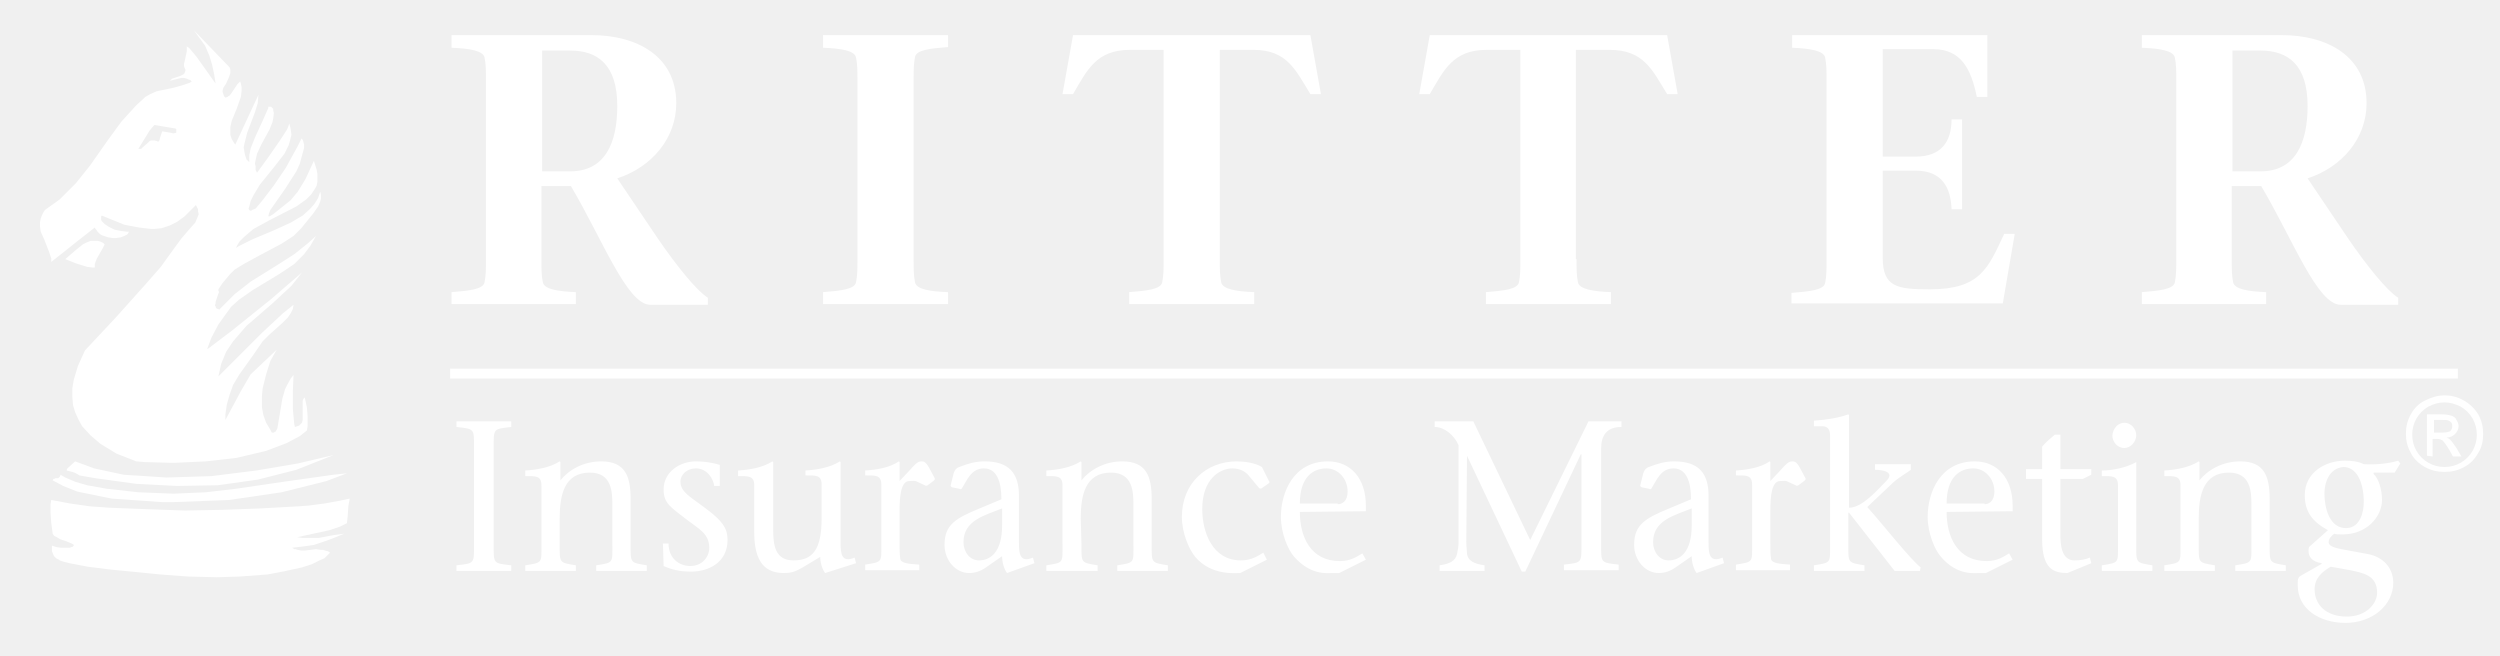
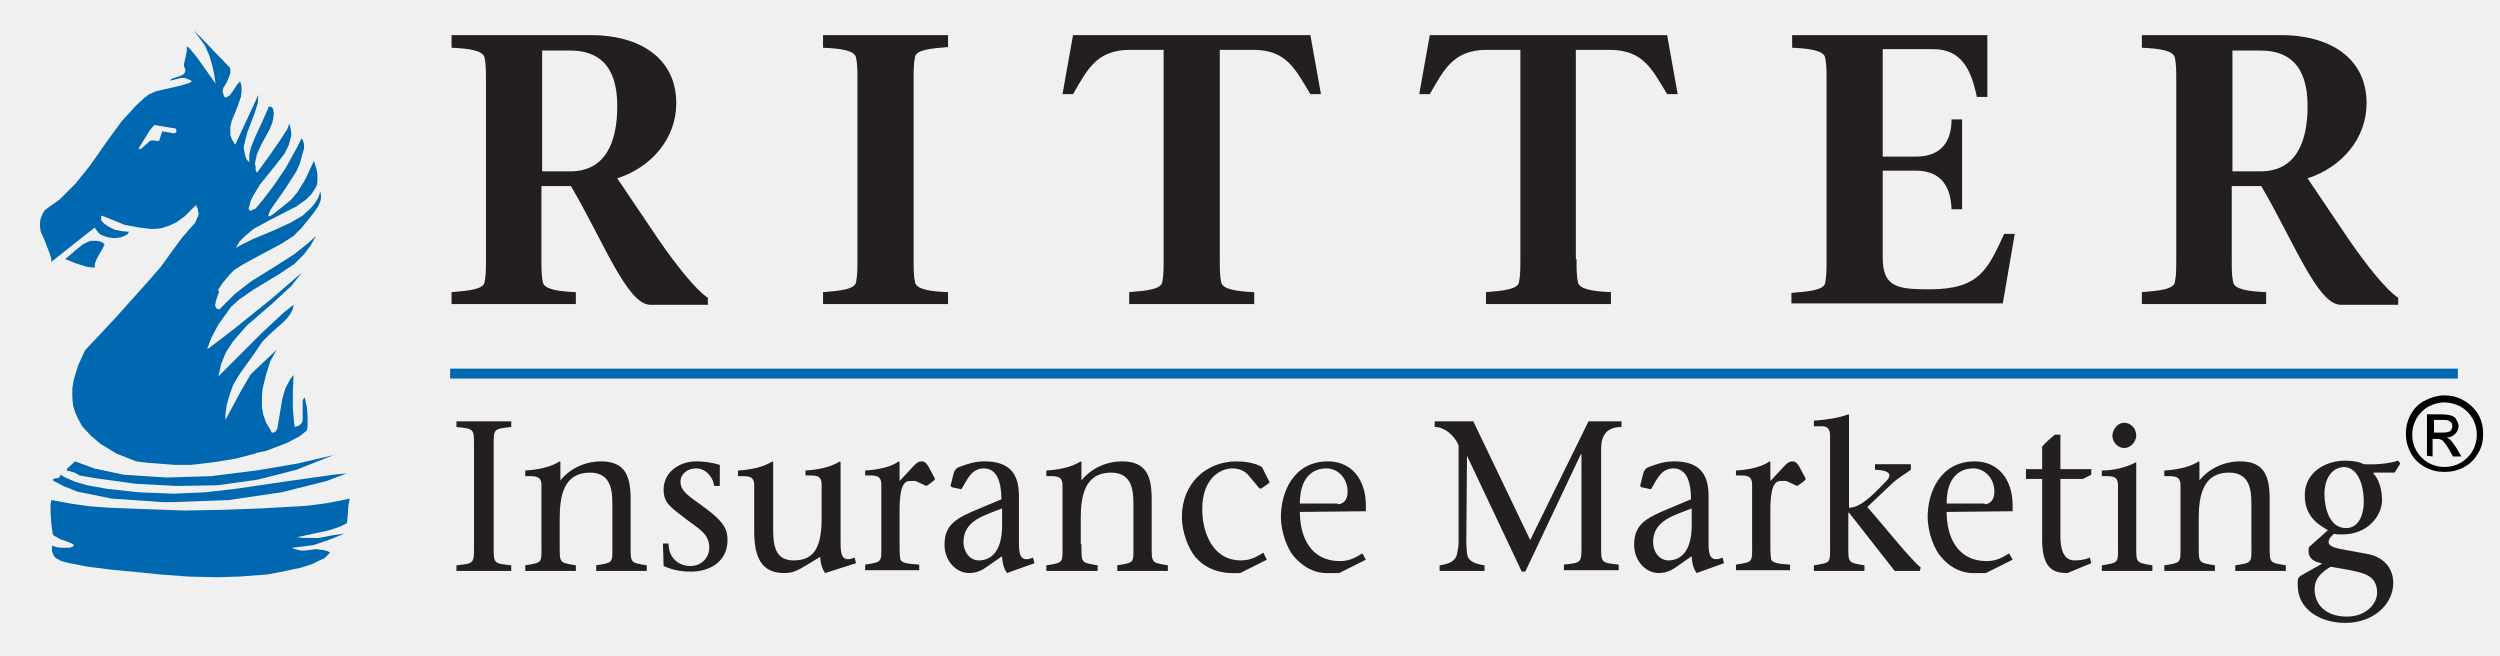
- <svg xmlns="http://www.w3.org/2000/svg" version="1.1" id="Layer_1" x="0px" y="0px" viewBox="0 0 356 93.4" style="enable-background:new 0 0 356 93.4;" xml:space="preserve">
-   <style type="text/css">
- 	.st0{fill:#FFFFFF;}
- 	.st1{fill:none;stroke:#FFFFFF;stroke-width:1.409;}
- </style>
-   <path class="st0" d="M70.3,77.5c0,2.8-0.1,2.7,2.5,3v0.8H65v-0.8c2.6-0.3,2.5-0.2,2.5-3V63.8c0-2.8,0.1-2.7-2.5-3V60h7.8v0.8  c-2.6,0.3-2.5,0.2-2.5,3V77.5z M79.7,77.5c0,2.7-0.1,2.6,2.3,3v0.8h-7.2v-0.8c2.5-0.4,2.3-0.3,2.3-3v-8.4c0-1.4-0.9-1.3-2.3-1.3V67  c1.6-0.1,3.5-0.4,4.9-1.3l0.1,0.1v2.6c1.2-1.5,3.3-2.7,5.8-2.7c3.5,0,4.2,2.2,4.2,5.4v6.4c0,2.7-0.1,2.6,2.3,3v0.8h-7.2v-0.8  c2.5-0.4,2.3-0.3,2.3-3v-5.6c0-1.9-0.1-4.6-3.2-4.6c-3.7,0-4.3,3.3-4.3,6.5L79.7,77.5L79.7,77.5z M94.4,77.4h0.8  c0,2.1,1.5,3.2,3.1,3.2c1.7,0,2.7-1.3,2.7-2.6c0-2-1.5-2.7-3.2-4c-2.3-1.8-3.3-2.3-3.3-4.3c0-2.5,2.3-4,4.6-4c0.9,0,2.1,0.1,3.4,0.5  v3h-0.8c-0.1-1-1-2.5-2.6-2.5c-1.2,0-2.2,0.8-2.2,1.9c0,1.5,1.5,2.2,3.6,3.8c2.7,2,3.1,3.1,3.1,4.5c0,3.2-2.7,4.5-5.2,4.5  c-1.6,0-2.8-0.3-3.9-0.8L94.4,77.4L94.4,77.4z M117.5,81.6c-0.4-0.5-0.7-1.5-0.7-2.3l-2.5,1.5c-1.2,0.7-1.8,0.8-2.7,0.8  c-3.3,0-4.2-2.5-4.2-5.9v-6.6c0-1.4-0.9-1.3-2.3-1.3V67c1.6-0.1,3.5-0.4,4.9-1.3l0.1,0.1v9.6c0,2.3,0.3,4.4,2.9,4.4c2.7,0,4-1.5,4-6  V69c0-1.4-0.9-1.3-2.3-1.3V67c1.6-0.1,3.5-0.4,4.9-1.3l0.1,0.1v11.5c0,1.5,0.1,2.9,2,2.1l0.2,0.8L117.5,81.6z M130.6,68.6  c-0.3-0.2-0.6-0.1-1.1-0.1c-1.2,0-1.4,2.1-1.4,4.2v4.7c0,1,0,1.4,0.1,2.2c0.1,0.6,1.2,0.7,2.7,0.8v0.8h-7.7v-0.8  c2.5-0.4,2.3-0.3,2.3-3V69c0-1.4-0.9-1.3-2.3-1.3V67c1.6-0.1,3.5-0.4,4.8-1.3l0.1,0.1v2.7l1.5-1.6c0.7-0.8,1.1-1.2,1.6-1.2  c0.3,0,0.6,0,1.1,0.9l0.8,1.5c0.1,0.2-0.1,0.3-0.2,0.4l-0.8,0.6c-0.2,0.1-0.3,0.1-0.4,0L130.6,68.6L130.6,68.6z M143.4,81.6  c-0.4-0.5-0.7-1.5-0.7-2.4l-2.3,1.6c-0.7,0.5-1.5,0.8-2.4,0.8c-1.9,0-3.5-1.8-3.5-4c0-2.9,1.6-3.8,5-5.2l3.1-1.3  c0-2.6-0.7-4.4-2.5-4.4s-2.4,1.7-3.1,2.8c-0.1,0.2-0.2,0.2-0.4,0.1l-1-0.2c-0.2-0.1-0.3-0.2-0.2-0.4l0.4-1.6  c0.2-0.6,0.5-0.8,0.8-0.9c1.3-0.5,2.3-0.8,3.6-0.8c3.4,0,4.9,1.6,4.9,4.9v6.7c0,1.5,0.1,2.9,2,2.1l0.2,0.8L143.4,81.6L143.4,81.6z   M142.7,72.4c-2.5,1-5.5,1.7-5.5,4.8c0,1.4,0.9,2.6,2.2,2.6c1.5,0,3.3-1,3.3-5V72.4z M154,77.5c0,2.7-0.1,2.6,2.3,3v0.8H149v-0.8  c2.5-0.4,2.3-0.3,2.3-3v-8.4c0-1.4-0.9-1.3-2.3-1.3V67c1.6-0.1,3.5-0.4,4.9-1.3l0.1,0.1v2.6c1.2-1.5,3.3-2.7,5.8-2.7  c3.5,0,4.2,2.2,4.2,5.4v6.4c0,2.7-0.1,2.6,2.3,3v0.8h-7.2v-0.8c2.5-0.4,2.3-0.3,2.3-3v-5.6c0-1.9-0.1-4.6-3.2-4.6  c-3.7,0-4.3,3.3-4.3,6.5L154,77.5L154,77.5z M180.4,79.7l-3.8,1.9c-0.7,0-4.1,0.4-6.4-2.3c-0.9-1.1-1.9-3.4-1.9-5.7  c0-4.8,3.5-7.9,7.8-7.9c1.1,0,2.6,0.2,3.6,0.8l1,2c0.1,0.1,0.1,0.2,0,0.3l-1,0.7c-0.1,0.1-0.3,0.1-0.4,0l-1.5-1.8  c-0.4-0.5-1.2-1-2.3-1c-1.7,0-4.3,1.4-4.3,5.8c0,3.2,1.4,7.3,5.5,7.3c1.6,0,2.5-0.7,3.2-1.1L180.4,79.7L180.4,79.7z M185.1,72.9  c0,3.5,1.5,7,5.7,7c1.6,0,2.5-0.7,3.2-1.1l0.5,0.9l-3.8,1.9h-0.9c-0.7,0-3.1,0.4-5.5-2.3c-0.9-1-1.9-3.4-1.9-5.7  c0-3.5,1.8-7.9,6.7-7.9c3.3,0,5.4,2.5,5.4,6.3v0.8L185.1,72.9L185.1,72.9z M190.5,71.8c0.6,0,1.4-0.4,1.4-1.8c0-1.9-1.4-3.3-3-3.3  c-1.9,0-3.8,1.2-3.8,5h5.4L190.5,71.8z M208.9,64.9l-0.1,12.3c0,0.6,0.1,1.2,0.1,1.6c0.1,1.1,1.1,1.5,2.5,1.7v0.8H205v-0.8  c1.4-0.2,2.3-0.6,2.5-1.7c0.1-0.5,0.2-1,0.2-1.6V63.4c-0.6-1.4-2-2.6-3.4-2.6V60h5.5l8.1,16.9l8.3-16.9h4.7v0.8  c-2.1,0-2.9,1.2-2.9,3.1v13.5c0,2.8-0.1,2.7,2.5,3v0.8h-7.8v-0.8c2.6-0.3,2.5-0.2,2.5-3V64.7h-0.1l-7.9,16.7h-0.5L208.9,64.9  L208.9,64.9z M241.6,81.6c-0.4-0.5-0.7-1.5-0.7-2.4l-2.3,1.6c-0.7,0.5-1.5,0.8-2.4,0.8c-1.9,0-3.5-1.8-3.5-4c0-2.9,1.6-3.8,5-5.2  l3.1-1.3c0-2.6-0.7-4.4-2.5-4.4s-2.4,1.7-3.1,2.8c-0.1,0.2-0.2,0.2-0.4,0.1l-1-0.2c-0.2-0.1-0.3-0.2-0.2-0.4l0.4-1.6  c0.2-0.6,0.5-0.8,0.8-0.9c1.3-0.5,2.3-0.8,3.6-0.8c3.4,0,4.9,1.6,4.9,4.9v6.7c0,1.5,0.1,2.9,2,2.1l0.2,0.8L241.6,81.6L241.6,81.6z   M240.9,72.4c-2.5,1-5.5,1.7-5.5,4.8c0,1.4,0.9,2.6,2.2,2.6c1.5,0,3.3-1,3.3-5V72.4z M254.6,68.6c-0.3-0.2-0.6-0.1-1.1-0.1  c-1.2,0-1.4,2.1-1.4,4.2v4.7c0,1,0,1.4,0.1,2.2c0.1,0.6,1.2,0.7,2.7,0.8v0.8h-7.7v-0.8c2.5-0.4,2.3-0.3,2.3-3V69  c0-1.4-0.9-1.3-2.3-1.3V67c1.6-0.1,3.5-0.4,4.8-1.3l0.1,0.1v2.7l1.5-1.6c0.7-0.8,1.1-1.2,1.6-1.2c0.3,0,0.6,0,1.1,0.9l0.8,1.5  c0.1,0.2-0.1,0.3-0.2,0.4l-0.8,0.6c-0.2,0.1-0.3,0.1-0.4,0L254.6,68.6L254.6,68.6z M273.4,81.3h-3.6l-6.5-8.3h-0.1v4.5  c0,2.7-0.1,2.6,2.3,3v0.8h-7.2v-0.8c2.5-0.4,2.3-0.3,2.3-3V62c0-0.8-0.3-1.3-1.1-1.3h-1.2v-0.8c1.7-0.1,3.6-0.4,4.9-0.9l0.1,0.1  v13.2c1.9,0,4-2.5,5.3-3.8s-0.5-1.6-1.6-1.6v-0.8h5.1v0.8c-0.5,0.4-1.6,1-2.5,1.8l-3.7,3.5c2.5,2.8,6,7.3,7.6,8.6L273.4,81.3  L273.4,81.3z M277.2,72.9c0,3.5,1.5,7,5.7,7c1.6,0,2.5-0.7,3.2-1.1l0.5,0.9l-3.8,1.9h-0.9c-0.7,0-3.2,0.4-5.5-2.3  c-0.9-1-1.9-3.4-1.9-5.7c0-3.5,1.8-7.9,6.7-7.9c3.3,0,5.4,2.5,5.4,6.3v0.8L277.2,72.9L277.2,72.9z M282.6,71.8  c0.6,0,1.4-0.4,1.4-1.8c0-1.9-1.4-3.3-3-3.3c-1.9,0-3.8,1.2-3.8,5h5.4V71.8z M297.8,67.6l-1.2,0.6h-3.2v8c0,1.2,0.1,3.6,2,3.6  c0.8,0,1.5-0.1,2.2-0.4l0.2,0.8l-3.4,1.4c-2,0-3.6-0.6-3.6-4.8v-8.6h-2.3v-1.4h2.3v-3.2c0.5-0.6,1.1-1.1,1.8-1.7h0.8v4.9h4.4  L297.8,67.6L297.8,67.6z M304.2,65.8v11.7c0,2.7-0.1,2.6,2.3,3v0.8h-7.2v-0.8c2.5-0.4,2.3-0.3,2.3-3v-8.4c0-1.4-0.9-1.3-2.3-1.3V67  C300.8,67,302.8,66.6,304.2,65.8L304.2,65.8z M302.5,60.2c0.9,0,1.7,0.8,1.7,1.8c0,0.9-0.8,1.8-1.7,1.8c-0.9,0-1.7-0.8-1.7-1.8  C300.9,61,301.6,60.2,302.5,60.2z M313.1,77.5c0,2.7-0.1,2.6,2.3,3v0.8h-7.2v-0.8c2.5-0.4,2.3-0.3,2.3-3v-8.4c0-1.4-0.9-1.3-2.3-1.3  V67c1.6-0.1,3.5-0.4,4.9-1.3l0.1,0.1v2.6c1.2-1.5,3.3-2.7,5.8-2.7c3.5,0,4.2,2.2,4.2,5.4v6.4c0,2.7-0.1,2.6,2.3,3v0.8h-7.2v-0.8  c2.5-0.4,2.3-0.3,2.3-3v-5.6c0-1.9-0.1-4.6-3.2-4.6c-3.7,0-4.3,3.3-4.3,6.5L313.1,77.5L313.1,77.5z M338,67.5  c0.7,0.6,1.2,2.2,1.2,3.7c0,2.3-2.1,4.9-5.6,4.9c-0.5,0-1,0-1.2-0.1c-0.4,0.3-0.8,0.7-0.8,1.2c0,0.7,1.2,0.9,2.9,1.2l2.7,0.5  c2.1,0.4,3.6,1.9,3.6,4.1c0,3.1-2.9,5.7-6.8,5.7c-3.7,0-6.8-2-6.8-5.3c0-0.5-0.1-1.1,0.4-1.4l3-1.7v-0.1c-1.3-0.2-2.1-0.9-1.8-2.3  l2.7-2.4c-2.2-1.2-3.3-2.6-3.3-5c0-3.2,2.9-4.9,5.7-4.9c1,0,1.9,0.1,2.7,0.5c1.9,0.1,3.6-0.1,4.9-0.5l0.3,0.4l-0.8,1.3h-3L338,67.5z   M331.9,80.7c-1.2,0.7-2.3,1.6-2.3,3.2c0,2.2,1.6,3.9,4.6,3.9c2.7,0,4.3-1.8,4.3-3.4c0-2.5-2-2.8-3.8-3.2L331.9,80.7L331.9,80.7z   M331,70.3c0,2,0.7,5,3.2,4.9c1.9-0.1,2.4-2.3,2.4-3.7c0-2.8-1-5-2.9-5C331.6,66.7,331,68.8,331,70.3z M64.3,5h19.9  c6.5,0,12.1,3,12.1,9.7c0,5-3.5,9.1-8.4,10.7l5.8,8.6c2.6,3.8,5.5,7.4,7.1,8.4v1h-8.2c-3.3,0-6.8-9.3-11.3-16.9h-4.2v10.4  c0,1.5,0,2.3,0.2,3.3s2.2,1.3,4.7,1.4v1.7H64.3v-1.7c2.5-0.2,4.5-0.4,4.7-1.4s0.2-1.9,0.2-3.3V11.5c0-1.5,0-2.3-0.2-3.3  s-2.2-1.3-4.7-1.4V5z M77.2,24.4h4c5,0,6.7-4.1,6.7-9.3c0-5.9-2.8-7.9-6.7-7.9h-4V24.4z M130.1,36.9c0,1.5,0,2.3,0.2,3.3  s2.1,1.3,4.7,1.4v1.7h-17.8v-1.7c2.5-0.2,4.5-0.4,4.7-1.4s0.2-1.9,0.2-3.3V11.5c0-1.5,0-2.3-0.2-3.3s-2.1-1.3-4.7-1.4V5H135v1.7  c-2.5,0.2-4.5,0.4-4.7,1.4s-0.2,1.9-0.2,3.3V36.9z M173.7,36.9c0,1.5,0,2.3,0.2,3.3s2.2,1.3,4.7,1.4v1.7h-17.8v-1.7  c2.5-0.2,4.5-0.4,4.7-1.4s0.2-1.9,0.2-3.3V7.1h-4.8c-4.8,0-6.1,2.9-8.1,6.3h-1.5l1.5-8.4h33.8l1.5,8.4h-1.5  c-2.1-3.4-3.3-6.3-8.1-6.3h-4.8L173.7,36.9L173.7,36.9z M224.5,36.9c0,1.5,0,2.3,0.2,3.3s2.2,1.3,4.7,1.4v1.7h-17.8v-1.7  c2.5-0.2,4.5-0.4,4.7-1.4s0.2-1.9,0.2-3.3V7.1h-4.8c-4.8,0-6.1,2.9-8.1,6.3h-1.5l1.5-8.4h33.8l1.5,8.4h-1.5  c-2.1-3.4-3.3-6.3-8.2-6.3h-4.8v29.8L224.5,36.9z M255.2,41.7c2.5-0.2,4.5-0.4,4.7-1.4s0.2-1.9,0.2-3.3V11.5c0-1.5,0-2.3-0.2-3.3  s-2.2-1.3-4.7-1.4V5H283v8.8h-1.5c-0.8-3.9-2.2-6.8-6.2-6.8h-7.2v15.3h4.7c3.6,0,5.1-2.1,5.1-5.3h1.5v12.8h-1.5  c-0.1-3-1.3-5.5-5.1-5.5h-4.7v12.4c0,4.2,2.1,4.5,6.7,4.5c7.2,0,8.3-3,10.6-7.9h1.5l-1.7,9.9h-30.1v-1.5L255.2,41.7z M305,5h19.9  c6.5,0,12.1,3,12.1,9.7c0,5-3.5,9.1-8.4,10.7l5.8,8.6c2.6,3.8,5.5,7.4,7.1,8.4v1h-8.2c-3.3,0-6.8-9.3-11.3-16.9h-4.2v10.4  c0,1.5,0,2.3,0.2,3.3s2.2,1.3,4.7,1.4v1.7H305v-1.7c2.5-0.2,4.5-0.4,4.7-1.4s0.2-1.9,0.2-3.3V11.5c0-1.5,0-2.3-0.2-3.3  s-2.2-1.3-4.7-1.4V5z M317.9,24.4h4c5,0,6.7-4.1,6.7-9.3c0-5.9-2.8-7.9-6.7-7.9h-4V24.4z" />
-   <path class="st1" d="M64.1,53.2H350" />
-   <path class="st0" d="M49.4,67.4l-2.9,1.1l-6.4,1.6l-7.5,1.1l-7.9,0.3h-1.6L15.9,71L11,70l-2-0.8l-1.5-0.8l0.1-0.2h0.1l0.2-0.1h0.4  L8.4,68l0.1-0.1l0.1-0.2v-0.1L9.3,68l1.4,0.6l1.7,0.5l2.8,0.5l4.5,0.5l5,0.2l4.6-0.2l4.3-0.5l6.8-1l7.1-1 M47.5,64.8l-5.3,2.1  l-5.5,1.4L31,69.1l-5.8,0.1l-5.8-0.3l-5.8-0.8l-2.3-0.4L11,67.5l-0.4-0.2l-0.3-0.1L9.5,67v-0.1l0.1-0.2l1.1-1l2.7,1l4.2,0.9l6.1,0.4  l6.4-0.2l6.4-0.8l5.9-1 M14.9,34.8l-0.3,0.6l-0.8,1.4l-0.2,0.5l-0.1,0.3v0.5h-0.3L12.4,38l-1.6-0.5l-1.5-0.6l1.5-1.3l1-0.8l0.6-0.3  l0.5-0.2h1l0.4,0.1l0.4,0.2 M45.6,27.3l-0.3,0.9L44.8,29l-0.6,0.7l-1.1,1l-1.7,1L39,32.8l-3.1,1.3L34.1,35l-0.5,0.3l0.2-0.4l0.3-0.5  l0.7-0.7l1.3-1.1l2.2-1.2l3.9-2l1.4-1l0.7-0.7l0.6-0.9l0.2-0.4l0.1-0.5v-1.1l-0.1-0.6l-0.4-1.3l-1.2,2.6l-1.1,1.8l-1,1.2l-2.5,2  l-0.5,0.3h-0.2l0.1-0.4l0.2-0.5l2.1-3l1.6-2.5l0.5-1.1l0.4-1.5l0.2-0.7v-0.5l-0.1-0.4l-0.1-0.3l-0.2-0.2v0.1l-0.5,1l-1.7,3.1  L39,26.4l-1.6,2.1l-1,1.2l-0.5,0.2L35.8,30h-0.2l-0.1-0.1l-0.1-0.2l0.1-0.3l0.2-0.8l0.4-0.8l0.9-1.5l2.1-2.6l1.4-1.8l0.6-1.2  l0.2-0.7l0.2-0.8l-0.1-0.8l-0.2-0.8l-0.3,0.8l-1.1,1.7l-1.6,2.3l-1.6,2.2l-0.2-0.4v-0.5l-0.1-0.4l0.1-0.5l0.2-0.9l0.6-1.3l1.2-2.2  l0.4-1l0.1-0.5l0.1-0.8l-0.1-0.4v-0.2l-0.2-0.2l-0.1-0.1h-0.4v0.2l-0.8,1.8l-1.1,2.4l-0.6,1.5l-0.2,1v1l-0.4-0.4l-0.2-0.6l-0.1-0.5  L34.7,21l0.1-0.5l0.4-1.6l1.1-2.9l0.4-1.3l0.1-1.2l-3.3,7.1l-0.2-0.3L33,19.8l-0.2-0.6v-1.1l0.2-0.9l0.7-1.7l0.6-1.7l0.1-0.8v-0.6  l-0.1-0.5l-0.1-0.3l-0.3,0.3L33.8,12L33,13.2l-0.3,0.4l-0.2,0.1l-0.1,0.1l-0.3,0.1l-0.2-0.2l-0.1-0.3l-0.1-0.3v-0.2l0.1-0.4l0.4-0.6  l0.4-0.9l0.1-0.3l0.1-0.3V9.9l-0.1-0.3l-5.1-5.3l0.8,1.1l0.8,1.1l0.6,1.4l0.4,1.3l0.3,1.4l0.2,1.3L28,8.1l-1-1.2l-0.4-0.3v0.7  l-0.3,1.4l-0.1,0.4v0.3l0.1,0.3l0.1,0.2v0.2l-0.1,0.2v0.1l-0.1,0.1l-0.1,0.1l-0.2,0.1l-0.2,0.1l-0.9,0.3l-0.3,0.1l-0.1,0.1l-0.1,0.1  l-0.1,0.1l0.4-0.1l1.2-0.3h0.4l0.4,0.1l0.2,0.1l0.3,0.1l0.2,0.2L27,11.8l-0.9,0.3l-1.4,0.4L22.3,13l-0.9,0.4l-0.7,0.4L19.4,15  l-2.1,2.3l-1.9,2.6l-2.6,3.7l-2,2.5l-2.3,2.3l-2.1,1.5l-0.2,0.3L6,30.6l-0.2,0.5l-0.1,0.5v0.7L5.8,33l0.5,1.1L7,35.9l0.3,0.9v0.5  l3.9-3.1l2.3-1.8l0.1,0.2l0.1,0.1l0.2,0.3l0.3,0.3l0.3,0.2l0.6,0.2l0.3,0.1l0.7,0.1h0.4l0.7-0.1l0.5-0.2l0.4-0.2l0.1-0.1l0.1-0.2  l0.1-0.1h-0.3l-0.8-0.1l-1-0.2l-0.8-0.4l-0.6-0.4l-0.2-0.2l-0.2-0.2l-0.1-0.2v-0.5l0.1-0.1l3.2,1.3l2.1,0.4l1.7,0.2H22l1-0.1  l1.2-0.4l1-0.5l1.1-0.8l1.6-1.6l0.2,0.4l0.1,0.2v0.3l0.1,0.4L28.1,31l-0.3,0.7L27,32.6L25.8,34l-1.1,1.5L22.9,38l-2.1,2.4l-4.3,4.8  l-4.4,4.7l-1,2.2l-0.6,2l-0.2,1.2v1.2l0.1,1.2l0.3,1l0.5,1.1l0.5,0.9l1.2,1.3l1.4,1.2l2.3,1.4l2.8,1.1l1.2,0.1l3.6,0.1H25l4.3-0.2  l4.4-0.5l4.2-1l2.9-1.1l1.9-1l1-0.8l0.1-0.6v-1.5L43.7,58l-0.3-1.4l-0.2,0.2l-0.1,0.3v2.7L43,60.2l-0.1,0.1l-0.2,0.2l-0.1,0.1  l-0.3,0.1L42,60.8l-0.1-0.4l-0.2-2.2v-2.4l0.1-2.4l-0.4,0.5l-0.5,0.9l-0.3,0.6l-0.4,1.4l-0.5,3L39.5,61l-0.1,0.2l-0.2,0.3h-0.1  L39,61.6h-0.3l-0.2-0.4l-0.6-1l-0.4-1.1L37.3,58v-1.6l0.1-1.1l0.5-2l0.6-1.9l0.9-1.6l-3.7,3.5l-1.4,2.4l-2.2,4.1V59l0.2-1.4l0.4-1.4  l0.5-1.4l0.9-1.5l2-2.8l1.3-1.9l0.9-0.9l1.9-1.7l0.8-0.8l0.4-0.6l0.3-0.6l0.1-0.6l-1.5,1.2l-3,2.8l-4.2,4.2l-2,2l0.4-1.8l0.7-1.7  l1-1.5l1.9-2.2l3.7-3.2l2.7-2.5l1.5-1.9l-4.4,3.8L33,47.1l-3.3,2.5l-0.2,0.1l0.6-1.6l1-1.9l1.8-2.5l1.1-1l2-1.4l3.8-2.3l2.1-1.4  l1.4-1.4l0.9-1.2l0.8-1.4l-1.1,1l-2,1.6l-2.5,1.6l-3.7,2.3l-2.3,1.8l-2.2,2.2L31.1,44H31l-0.2-0.1l-0.1-0.2v-0.1l-0.1-0.1l0.1-0.3  V43l0.4-1.2l0.1-0.2l-0.1-0.2v-0.2l0.6-0.9l1-1.2l0.7-0.7l1.3-0.8l2.2-1.2l3.2-1.7l1.7-1.1l1.1-1.1l1.7-2.1l0.7-1l0.3-0.7l0.1-0.4  v-0.6L45.6,27.3z M25.1,18.9L25.1,18.9L24.7,19l-0.4-0.1l-1.2-0.2l-0.3,0.9L22.7,20l-0.2,0.2l-0.1-0.1L22,20h-0.5l-0.2,0.1l-0.2,0.2  L20.3,21l-0.2,0.2h-0.4l0.8-1.3l0.8-1.3l0.5-0.6l0.2-0.2l3,0.5l0.1,0.1C25.1,18.4,25.1,18.9,25.1,18.9z M49.4,74.5l-1,0.5l-1.5,0.5  L44.6,76l-2.3,0.5l0.8,0.1h2.3l2.1-0.4L49,76l-1.7,0.7l-1.4,0.5l-1.2,0.4l-1.4,0.2L41.6,78l0.3,0.2h0.2l0.3,0.1l0.5,0.1h0.5l1.6-0.2  l0.7,0.1H46l0.3,0.1l0.4,0.1l0.3,0.2L46.7,79l-0.5,0.5l-0.7,0.3l-1,0.5L43,80.8l-2.3,0.5l-2.6,0.5l-4,0.3l-3.2,0.1l-4.1-0.1l-4-0.3  l-7.1-0.7l-3.2-0.4l-2.6-0.5L9.1,80l-0.6-0.2l-0.1-0.1L8,79.5l-0.3-0.3L7.6,79l-0.2-0.5v-0.8L8,77.9L8.7,78H10l0.1-0.1h0.2l0.1-0.1  l0.1-0.1v-0.1l-0.1-0.1l-0.2-0.1l-0.7-0.3l-0.9-0.3l-0.5-0.3l-0.4-0.2L7.5,76l-0.2-1.5L7.2,73v-1.2l0.1-0.6l2.7,0.5l2.8,0.4l2.8,0.2  l5.1,0.2l5.6,0.2l5.4-0.1l5.4-0.2l5.4-0.3l1.4-0.1l2.3-0.3l2.2-0.4l1.4-0.3l-0.2,1.1l-0.1,1.5" />
-   <path class="st0" d="M348.1,56.3c0.9,0,1.8,0.2,2.7,0.7c0.9,0.5,1.6,1.2,2.1,2c0.5,0.9,0.7,1.8,0.7,2.8s-0.2,1.9-0.7,2.7  c-0.5,0.9-1.2,1.6-2,2c-0.9,0.5-1.8,0.7-2.8,0.7s-1.9-0.2-2.8-0.7s-1.6-1.2-2-2c-0.5-0.9-0.7-1.8-0.7-2.7c0-1,0.2-1.9,0.7-2.8  c0.5-0.9,1.2-1.6,2.1-2C346.2,56.6,347.1,56.3,348.1,56.3L348.1,56.3z M348.1,57.3c-0.8,0-1.5,0.2-2.3,0.6c-0.7,0.4-1.3,1-1.7,1.7  c-0.4,0.7-0.6,1.5-0.6,2.3s0.2,1.6,0.6,2.3c0.4,0.7,1,1.3,1.7,1.7c0.7,0.4,1.5,0.6,2.3,0.6s1.6-0.2,2.3-0.6c0.7-0.4,1.3-1,1.7-1.7  c0.4-0.7,0.6-1.5,0.6-2.3s-0.2-1.6-0.6-2.3s-1-1.3-1.7-1.7C349.6,57.5,348.8,57.3,348.1,57.3z M345.6,64.9V59h2  c0.7,0,1.2,0.1,1.5,0.2c0.3,0.1,0.6,0.3,0.7,0.6c0.2,0.3,0.3,0.6,0.3,0.9c0,0.4-0.2,0.8-0.5,1.1s-0.7,0.5-1.2,0.5  c0.2,0.1,0.4,0.2,0.5,0.3c0.2,0.2,0.5,0.6,0.9,1.2l0.7,1.2h-1.2l-0.5-0.9c-0.4-0.7-0.8-1.2-1-1.4c-0.2-0.1-0.4-0.2-0.8-0.2h-0.6V65  L345.6,64.9L345.6,64.9z M346.6,61.6h1.2c0.6,0,0.9-0.1,1.1-0.2c0.2-0.2,0.3-0.4,0.3-0.7c0-0.2,0-0.3-0.1-0.5  c-0.1-0.1-0.2-0.2-0.4-0.3c-0.2-0.1-0.5-0.1-1-0.1h-1.1V61.6z" />
+ <svg xmlns="http://www.w3.org/2000/svg" version="1.1" id="Layer_1" x="0" y="0" viewBox="0 0 356 93.4" xml:space="preserve">
+   <style>.st2{fill-rule:evenodd;clip-rule:evenodd;fill:#0067b1}</style>
+   <path d="M70.3 77.5c0 2.8-.1 2.7 2.5 3v.8H65v-.8c2.6-.3 2.5-.2 2.5-3V63.8c0-2.8.1-2.7-2.5-3V60h7.8v.8c-2.6.3-2.5.2-2.5 3v13.7zm9.4 0c0 2.7-.1 2.6 2.3 3v.8h-7.2v-.8c2.5-.4 2.3-.3 2.3-3v-8.4c0-1.4-.9-1.3-2.3-1.3V67c1.6-.1 3.5-.4 4.9-1.3l.1.1v2.6c1.2-1.5 3.3-2.7 5.8-2.7 3.5 0 4.2 2.2 4.2 5.4v6.4c0 2.7-.1 2.6 2.3 3v.8h-7.2v-.8c2.5-.4 2.3-.3 2.3-3v-5.6c0-1.9-.1-4.6-3.2-4.6-3.7 0-4.3 3.3-4.3 6.5v3.7zm14.7-.1h.8c0 2.1 1.5 3.2 3.1 3.2 1.7 0 2.7-1.3 2.7-2.6 0-2-1.5-2.7-3.2-4-2.3-1.8-3.3-2.3-3.3-4.3 0-2.5 2.3-4 4.6-4 .9 0 2.1.1 3.4.5v3h-.8c-.1-1-1-2.5-2.6-2.5-1.2 0-2.2.8-2.2 1.9 0 1.5 1.5 2.2 3.6 3.8 2.7 2 3.1 3.1 3.1 4.5 0 3.2-2.7 4.5-5.2 4.5-1.6 0-2.8-.3-3.9-.8l-.1-3.2zm23.1 4.2c-.4-.5-.7-1.5-.7-2.3l-2.5 1.5c-1.2.7-1.8.8-2.7.8-3.3 0-4.2-2.5-4.2-5.9v-6.6c0-1.4-.9-1.3-2.3-1.3V67c1.6-.1 3.5-.4 4.9-1.3l.1.1v9.6c0 2.3.3 4.4 2.9 4.4 2.7 0 4-1.5 4-6V69c0-1.4-.9-1.3-2.3-1.3V67c1.6-.1 3.5-.4 4.9-1.3l.1.1v11.5c0 1.5.1 2.9 2 2.1l.2.8-4.4 1.4zm13.1-13c-.3-.2-.6-.1-1.1-.1-1.2 0-1.4 2.1-1.4 4.2v4.7c0 1 0 1.4.1 2.2.1.6 1.2.7 2.7.8v.8h-7.7v-.8c2.5-.4 2.3-.3 2.3-3V69c0-1.4-.9-1.3-2.3-1.3V67c1.6-.1 3.5-.4 4.8-1.3l.1.1v2.7l1.5-1.6c.7-.8 1.1-1.2 1.6-1.2.3 0 .6 0 1.1.9l.8 1.5c.1.2-.1.3-.2.4l-.8.6c-.2.1-.3.1-.4 0l-1.1-.5zm12.8 13c-.4-.5-.7-1.5-.7-2.4l-2.3 1.6c-.7.5-1.5.8-2.4.8-1.9 0-3.5-1.8-3.5-4 0-2.9 1.6-3.8 5-5.2l3.1-1.3c0-2.6-.7-4.4-2.5-4.4s-2.4 1.7-3.1 2.8c-.1.2-.2.2-.4.1l-1-.2c-.2-.1-.3-.2-.2-.4l.4-1.6c.2-.6.5-.8.8-.9 1.3-.5 2.3-.8 3.6-.8 3.4 0 4.9 1.6 4.9 4.9v6.7c0 1.5.1 2.9 2 2.1l.2.8-3.9 1.4zm-.7-9.2c-2.5 1-5.5 1.7-5.5 4.8 0 1.4.9 2.6 2.2 2.6 1.5 0 3.3-1 3.3-5v-2.4zm11.3 5.1c0 2.7-.1 2.6 2.3 3v.8H149v-.8c2.5-.4 2.3-.3 2.3-3v-8.4c0-1.4-.9-1.3-2.3-1.3V67c1.6-.1 3.5-.4 4.9-1.3l.1.1v2.6c1.2-1.5 3.3-2.7 5.8-2.7 3.5 0 4.2 2.2 4.2 5.4v6.4c0 2.7-.1 2.6 2.3 3v.8h-7.2v-.8c2.5-.4 2.3-.3 2.3-3v-5.6c0-1.9-.1-4.6-3.2-4.6-3.7 0-4.3 3.3-4.3 6.5v3.7h.1zm26.4 2.2l-3.8 1.9c-.7 0-4.1.4-6.4-2.3-.9-1.1-1.9-3.4-1.9-5.7 0-4.8 3.5-7.9 7.8-7.9 1.1 0 2.6.2 3.6.8l1 2c.1.1.1.2 0 .3l-1 .7c-.1.1-.3.1-.4 0l-1.5-1.8c-.4-.5-1.2-1-2.3-1-1.7 0-4.3 1.4-4.3 5.8 0 3.2 1.4 7.3 5.5 7.3 1.6 0 2.5-.7 3.2-1.1l.5 1zm4.7-6.8c0 3.5 1.5 7 5.7 7 1.6 0 2.5-.7 3.2-1.1l.5.9-3.8 1.9h-.9c-.7 0-3.1.4-5.5-2.3-.9-1-1.9-3.4-1.9-5.7 0-3.5 1.8-7.9 6.7-7.9 3.3 0 5.4 2.5 5.4 6.3v.8l-9.4.1zm5.4-1.1c.6 0 1.4-.4 1.4-1.8 0-1.9-1.4-3.3-3-3.3-1.9 0-3.8 1.2-3.8 5h5.4v.1zm18.4-6.9l-.1 12.3c0 .6.1 1.2.1 1.6.1 1.1 1.1 1.5 2.5 1.7v.8H205v-.8c1.4-.2 2.3-.6 2.5-1.7.1-.5.2-1 .2-1.6V63.4c-.6-1.4-2-2.6-3.4-2.6V60h5.5l8.1 16.9 8.3-16.9h4.7v.8c-2.1 0-2.9 1.2-2.9 3.1v13.5c0 2.8-.1 2.7 2.5 3v.8h-7.8v-.8c2.6-.3 2.5-.2 2.5-3V64.7h-.1l-7.9 16.7h-.5l-7.8-16.5zm32.7 16.7c-.4-.5-.7-1.5-.7-2.4l-2.3 1.6c-.7.5-1.5.8-2.4.8-1.9 0-3.5-1.8-3.5-4 0-2.9 1.6-3.8 5-5.2l3.1-1.3c0-2.6-.7-4.4-2.5-4.4s-2.4 1.7-3.1 2.8c-.1.2-.2.2-.4.1l-1-.2c-.2-.1-.3-.2-.2-.4l.4-1.6c.2-.6.5-.8.8-.9 1.3-.5 2.3-.8 3.6-.8 3.4 0 4.9 1.6 4.9 4.9v6.7c0 1.5.1 2.9 2 2.1l.2.8-3.9 1.4zm-.7-9.2c-2.5 1-5.5 1.7-5.5 4.8 0 1.4.9 2.6 2.2 2.6 1.5 0 3.3-1 3.3-5v-2.4zm13.7-3.8c-.3-.2-.6-.1-1.1-.1-1.2 0-1.4 2.1-1.4 4.2v4.7c0 1 0 1.4.1 2.2.1.6 1.2.7 2.7.8v.8h-7.7v-.8c2.5-.4 2.3-.3 2.3-3V69c0-1.4-.9-1.3-2.3-1.3V67c1.6-.1 3.5-.4 4.8-1.3l.1.1v2.7l1.5-1.6c.7-.8 1.1-1.2 1.6-1.2.3 0 .6 0 1.1.9l.8 1.5c.1.2-.1.3-.2.4l-.8.6c-.2.1-.3.1-.4 0l-1.1-.5zm18.8 12.7h-3.6l-6.5-8.3h-.1v4.5c0 2.7-.1 2.6 2.3 3v.8h-7.2v-.8c2.5-.4 2.3-.3 2.3-3V62c0-.8-.3-1.3-1.1-1.3h-1.2v-.8c1.7-.1 3.6-.4 4.9-.9l.1.1v13.2c1.9 0 4-2.5 5.3-3.8s-.5-1.6-1.6-1.6v-.8h5.1v.8c-.5.4-1.6 1-2.5 1.8l-3.7 3.5c2.5 2.8 6 7.3 7.6 8.6l-.1.5zm3.8-8.4c0 3.5 1.5 7 5.7 7 1.6 0 2.5-.7 3.2-1.1l.5.9-3.8 1.9h-.9c-.7 0-3.2.4-5.5-2.3-.9-1-1.9-3.4-1.9-5.7 0-3.5 1.8-7.9 6.7-7.9 3.3 0 5.4 2.5 5.4 6.3v.8l-9.4.1zm5.4-1.1c.6 0 1.4-.4 1.4-1.8 0-1.9-1.4-3.3-3-3.3-1.9 0-3.8 1.2-3.8 5h5.4v.1zm15.2-4.2l-1.2.6h-3.2v8c0 1.2.1 3.6 2 3.6.8 0 1.5-.1 2.2-.4l.2.8-3.4 1.4c-2 0-3.6-.6-3.6-4.8v-8.6h-2.3v-1.4h2.3v-3.2c.5-.6 1.1-1.1 1.8-1.7h.8v4.9h4.4v.8zm6.4-1.8v11.7c0 2.7-.1 2.6 2.3 3v.8h-7.2v-.8c2.5-.4 2.3-.3 2.3-3v-8.4c0-1.4-.9-1.3-2.3-1.3V67c1.5 0 3.5-.4 4.9-1.2zm-1.7-5.6c.9 0 1.7.8 1.7 1.8 0 .9-.8 1.8-1.7 1.8-.9 0-1.7-.8-1.7-1.8.1-1 .8-1.8 1.7-1.8zm10.6 17.3c0 2.7-.1 2.6 2.3 3v.8h-7.2v-.8c2.5-.4 2.3-.3 2.3-3v-8.4c0-1.4-.9-1.3-2.3-1.3V67c1.6-.1 3.5-.4 4.9-1.3l.1.1v2.6c1.2-1.5 3.3-2.7 5.8-2.7 3.5 0 4.2 2.2 4.2 5.4v6.4c0 2.7-.1 2.6 2.3 3v.8h-7.2v-.8c2.5-.4 2.3-.3 2.3-3v-5.6c0-1.9-.1-4.6-3.2-4.6-3.7 0-4.3 3.3-4.3 6.5v3.7zm24.9-10c.7.6 1.2 2.2 1.2 3.7 0 2.3-2.1 4.9-5.6 4.9-.5 0-1 0-1.2-.1-.4.3-.8.7-.8 1.2 0 .7 1.2.9 2.9 1.2l2.7.5c2.1.4 3.6 1.9 3.6 4.1 0 3.1-2.9 5.7-6.8 5.7-3.7 0-6.8-2-6.8-5.3 0-.5-.1-1.1.4-1.4l3-1.7v-.1c-1.3-.2-2.1-.9-1.8-2.3l2.7-2.4c-2.2-1.2-3.3-2.6-3.3-5 0-3.2 2.9-4.9 5.7-4.9 1 0 1.9.1 2.7.5 1.9.1 3.6-.1 4.9-.5l.3.4-.8 1.3h-3v.2zm-6.1 13.2c-1.2.7-2.3 1.6-2.3 3.2 0 2.2 1.6 3.9 4.6 3.9 2.7 0 4.3-1.8 4.3-3.4 0-2.5-2-2.8-3.8-3.2l-2.8-.5zm-.9-10.4c0 2 .7 5 3.2 4.9 1.9-.1 2.4-2.3 2.4-3.7 0-2.8-1-5-2.9-5-2.1.2-2.7 2.3-2.7 3.8zM64.3 5h19.9c6.5 0 12.1 3 12.1 9.7 0 5-3.5 9.1-8.4 10.7l5.8 8.6c2.6 3.8 5.5 7.4 7.1 8.4v1h-8.2c-3.3 0-6.8-9.3-11.3-16.9h-4.2v10.4c0 1.5 0 2.3.2 3.3s2.2 1.3 4.7 1.4v1.7H64.3v-1.7c2.5-.2 4.5-.4 4.7-1.4s.2-1.9.2-3.3V11.5c0-1.5 0-2.3-.2-3.3s-2.2-1.3-4.7-1.4V5zm12.9 19.4h4c5 0 6.7-4.1 6.7-9.3 0-5.9-2.8-7.9-6.7-7.9h-4v17.2zm52.9 12.5c0 1.5 0 2.3.2 3.3s2.1 1.3 4.7 1.4v1.7h-17.8v-1.7c2.5-.2 4.5-.4 4.7-1.4s.2-1.9.2-3.3V11.5c0-1.5 0-2.3-.2-3.3s-2.1-1.3-4.7-1.4V5H135v1.7c-2.5.2-4.5.4-4.7 1.4s-.2 1.9-.2 3.3v25.5zm43.6 0c0 1.5 0 2.3.2 3.3s2.2 1.3 4.7 1.4v1.7h-17.8v-1.7c2.5-.2 4.5-.4 4.7-1.4s.2-1.9.2-3.3V7.1h-4.8c-4.8 0-6.1 2.9-8.1 6.3h-1.5l1.5-8.4h33.8l1.5 8.4h-1.5c-2.1-3.4-3.3-6.3-8.1-6.3h-4.8v29.8zm50.8 0c0 1.5 0 2.3.2 3.3s2.2 1.3 4.7 1.4v1.7h-17.8v-1.7c2.5-.2 4.5-.4 4.7-1.4s.2-1.9.2-3.3V7.1h-4.8c-4.8 0-6.1 2.9-8.1 6.3h-1.5l1.5-8.4h33.8l1.5 8.4h-1.5c-2.1-3.4-3.3-6.3-8.2-6.3h-4.8v29.8h.1zm30.7 4.8c2.5-.2 4.5-.4 4.7-1.4s.2-1.9.2-3.3V11.5c0-1.5 0-2.3-.2-3.3s-2.2-1.3-4.7-1.4V5H283v8.8h-1.5c-.8-3.9-2.2-6.8-6.2-6.8h-7.2v15.3h4.7c3.6 0 5.1-2.1 5.1-5.3h1.5v12.8h-1.5c-.1-3-1.3-5.5-5.1-5.5h-4.7v12.4c0 4.2 2.1 4.5 6.7 4.5 7.2 0 8.3-3 10.6-7.9h1.5l-1.7 9.9h-30.1v-1.5h.1zM305 5h19.9c6.5 0 12.1 3 12.1 9.7 0 5-3.5 9.1-8.4 10.7l5.8 8.6c2.6 3.8 5.5 7.4 7.1 8.4v1h-8.2c-3.3 0-6.8-9.3-11.3-16.9h-4.2v10.4c0 1.5 0 2.3.2 3.3s2.2 1.3 4.7 1.4v1.7H305v-1.7c2.5-.2 4.5-.4 4.7-1.4s.2-1.9.2-3.3V11.5c0-1.5 0-2.3-.2-3.3s-2.2-1.3-4.7-1.4V5zm12.9 19.4h4c5 0 6.7-4.1 6.7-9.3 0-5.9-2.8-7.9-6.7-7.9h-4v17.2z" fill="#231f20" />
+   <path d="M64.1 53.2H350" fill="none" stroke="#0067b1" stroke-width="1.409" />
+   <path class="st2" d="M12.4 38l.8.1h.3v-.5l.1-.3.2-.5.8-1.4.3-.6-.2-.2-.4-.2-.4-.1h-1l-.5.2-.6.3-1 .8-1.5 1.3 1.5.6zm24.1 29l-6.4.8-6.4.2-6.1-.4-4.2-.9-2.7-1-1.1 1-.1.2v.1l.8.2.3.1.4.2.3.2 2.3.4 5.8.8 5.8.3 5.8-.1 5.7-.8 5.5-1.4 5.3-2.1-5.1 1.2z" />
+   <path class="st2" d="M7.3 37.3l3.9-3.1 2.3-1.8.1.2.1.1.2.3.3.3.3.2.6.2.3.1.7.1h.4l.7-.1.5-.2.4-.2.1-.1.1-.2.1-.1h-.3l-.8-.1-1-.2-.8-.4-.6-.4-.2-.2-.2-.2-.1-.2v-.5l.1-.1 3.2 1.3 2.1.4 1.7.2h.5l1-.1 1.2-.4 1-.5 1.1-.8 1.6-1.6.2.4.1.2v.3l.1.4-.2.5-.1.2-.2.5-.8.9-1.2 1.4-1.1 1.5-1.8 2.5-2.1 2.4-4.3 4.8-4.4 4.7-1 2.2-.6 2-.2 1.2v1.2l.1 1.2.3 1 .5 1.1.5.9 1.2 1.3 1.4 1.2 2.3 1.4 2.8 1.1 1.6.2 3.9.3h2.3l3.4-.4 3-.5 2.7-.7.2-.1 1.4-.3 2.9-1.1 1.9-1 1-.8.1-.6v-1.5l-.1-1.2-.3-1.4-.2.2-.1.3v2.7l-.1.4-.1.1-.2.2-.1.1-.3.1-.3.1-.1-.4-.2-2.2v-2.4l.1-2.4-.4.5-.5.9-.3.6-.4 1.4-.5 3-.2 1.2-.1.2-.2.3h-.1l-.1.1h-.3l-.2-.4-.6-1-.4-1.1-.2-1.1v-1.6l.1-1.1.5-2 .6-1.9.9-1.6-3.7 3.5-1.4 2.4-2.2 4.1V59l.2-1.4.4-1.4.5-1.4.9-1.5 2-2.8 1.3-1.9.9-.9 1.9-1.7.8-.8.4-.6.3-.6.1-.6-1.5 1.2-3 2.8-4.2 4.2-2 2 .4-1.8.7-1.7 1-1.5 1.9-2.2 3.7-3.2 2.7-2.5 1.5-1.9-4.4 3.8-5.6 4.5-3.3 2.5-.2.1.6-1.6 1-1.9 1.8-2.5 1.1-1 2-1.4 3.8-2.3 2.1-1.4 1.4-1.4.9-1.2.8-1.4-1.1 1-2 1.6-2.5 1.6-3.7 2.3-2.3 1.8-2.2 2.2-.1-.1H31l-.2-.1-.1-.2v-.1l-.1-.1.1-.3V43l.4-1.2.1-.2-.1-.2v-.2l.6-.9 1-1.2.7-.7 1.3-.8 2.2-1.2 3.2-1.7 1.7-1.1 1.1-1.1 1.7-2.1.7-1 .3-.7.1-.4v-.6l-.1-.4-.3.9-.5.8-.6.7-1.1 1-1.7 1-2.4 1.1-3.1 1.3-1.8.9-.5.3.2-.4.3-.5.7-.7 1.3-1.1 2.2-1.2 3.9-2 1.4-1 .7-.7.6-.9.2-.4.1-.5v-1.1l-.1-.6-.4-1.3-1.2 2.6-1.1 1.8-1 1.2-2.5 2-.5.3h-.2l.1-.4.2-.5 2.1-3 1.6-2.5.5-1.1.4-1.5.2-.7v-.5l-.1-.4-.1-.3-.2-.2v.1l-.5 1-1.7 3.1-1.7 2.5-1.6 2.1-1 1.2-.5.2-.1.1h-.2l-.1-.1-.1-.2.1-.3.2-.8.4-.8.9-1.5 2.1-2.6 1.4-1.8.6-1.2.2-.7.2-.8-.1-.8-.2-.8-.3.8-1.1 1.7-1.6 2.3-1.6 2.2-.2-.4v-.5l-.1-.4.1-.5.2-.9.6-1.3 1.2-2.2.4-1 .1-.5.1-.8-.1-.4v-.2l-.2-.2-.1-.1h-.4v.2l-.8 1.8-1.1 2.4-.6 1.5-.2 1v1l-.4-.4-.2-.6-.1-.5-.1-.6.1-.5.4-1.6 1.1-2.9.4-1.3.1-1.2-3.3 7.1-.2-.3-.3-.5-.2-.6v-1.1l.2-.9.7-1.7.6-1.7.1-.8v-.6l-.1-.5-.1-.3-.3.3-.1.1-.8 1.2-.3.4-.2.1-.1.1-.3.1-.2-.2-.1-.3-.1-.3v-.2l.1-.4.4-.6.4-.9.1-.3.1-.3v-.5l-.1-.3-5.1-5.3.8 1.1.8 1.1.6 1.4.4 1.3.3 1.4.2 1.3L28 8.1l-1-1.2-.4-.3v.7l-.3 1.4-.1.4v.3l.1.3.1.2v.2l-.1.2v.1l-.1.1-.1.1-.2.1-.2.1-.9.3-.3.1-.1.1-.1.1-.1.1.4-.1 1.2-.3h.4l.4.1.2.1.3.1.2.2-.3.2-.6.2-.7.2-2.2.5-1.3.3-1.1.5-.3.3h-.1L19.4 15l-2.1 2.3-1.9 2.6-2.6 3.7-2 2.5-2.3 2.3-2.1 1.5-.2.3-.2.4-.2.5-.1.5v.7l.1.7.5 1.1.7 1.8.3.9v.5zm15.1-17.2L22 20h-.5l-.2.1-.2.2-.8.7-.2.2h-.4l.8-1.3.8-1.3.5-.6.2-.2 3 .5.1.1v.5H25l-.3.1-.4-.1-1.2-.2-.3.9-.1.4-.3.1zm18 48.5l-6.8 1-4.3.5-4.6.2-5-.2-4.5-.5-2.8-.5-1.7-.5-1.4-.6-.7-.4v.1l-.1.2-.1.1-.1.1h-.4l-.2.1h-.1l-.1.2 1.5.8 2 .8 4.9 1 7.2.5h1.6l7.9-.3 7.5-1.1 6.4-1.6 2.9-1.1-1.9.2z" />
+   <path class="st2" d="M48.4 71.3l-2.2.4-2.3.3-1.4.1-5.4.3-5.4.2-5.4.1-5.6-.2-5.1-.2-2.8-.2-2.8-.4-2.7-.5-.1.6V73l.1 1.5.2 1.5.2.3.4.2.5.3.9.3.7.3.2.1.1.1v.1l-.1.1-.1.1h-.2l-.1.1H8.7l-.7-.1-.6-.2v.8l.2.5.1.2.3.3.4.2.1.1.6.2.8.2 2.6.5 3.2.4 7.1.7 4 .3 4.1.1 3.2-.1 4-.3 2.6-.5 2.3-.5 1.5-.5 1-.5.7-.3.5-.5.3-.3-.3-.2-.4-.1-.3-.1h-.3l-.7-.1-1.6.2h-.5l-.5-.1-.3-.1h-.2l-.3-.2 1.7-.2 1.4-.2 1.2-.4 1.4-.5L49 76l-1.5.2-2.1.4h-2.3l-.8-.1 2.3-.5 2.3-.5 1.5-.5 1-.5.1-.9.1-1.5.2-1.1z" />
+   <path d="M348.1 56.3c.9 0 1.8.2 2.7.7.9.5 1.6 1.2 2.1 2 .5.9.7 1.8.7 2.8s-.2 1.9-.7 2.7c-.5.9-1.2 1.6-2 2-.9.5-1.8.7-2.8.7s-1.9-.2-2.8-.7-1.6-1.2-2-2c-.5-.9-.7-1.8-.7-2.7 0-1 .2-1.9.7-2.8.5-.9 1.2-1.6 2.1-2 .8-.4 1.7-.7 2.7-.7zm0 1c-.8 0-1.5.2-2.3.6-.7.4-1.3 1-1.7 1.7-.4.7-.6 1.5-.6 2.3s.2 1.6.6 2.3c.4.7 1 1.3 1.7 1.7.7.4 1.5.6 2.3.6s1.6-.2 2.3-.6c.7-.4 1.3-1 1.7-1.7.4-.7.6-1.5.6-2.3s-.2-1.6-.6-2.3-1-1.3-1.7-1.7c-.8-.4-1.6-.6-2.3-.6zm-2.5 7.6V59h2c.7 0 1.2.1 1.5.2.3.1.6.3.7.6.2.3.3.6.3.9 0 .4-.2.8-.5 1.1s-.7.5-1.2.5c.2.1.4.2.5.3.2.2.5.6.9 1.2l.7 1.2h-1.2l-.5-.9c-.4-.7-.8-1.2-1-1.4-.2-.1-.4-.2-.8-.2h-.6V65l-.8-.1zm1-3.3h1.2c.6 0 .9-.1 1.1-.2.2-.2.3-.4.3-.7 0-.2 0-.3-.1-.5-.1-.1-.2-.2-.4-.3-.2-.1-.5-.1-1-.1h-1.1v1.8z" />
</svg>
